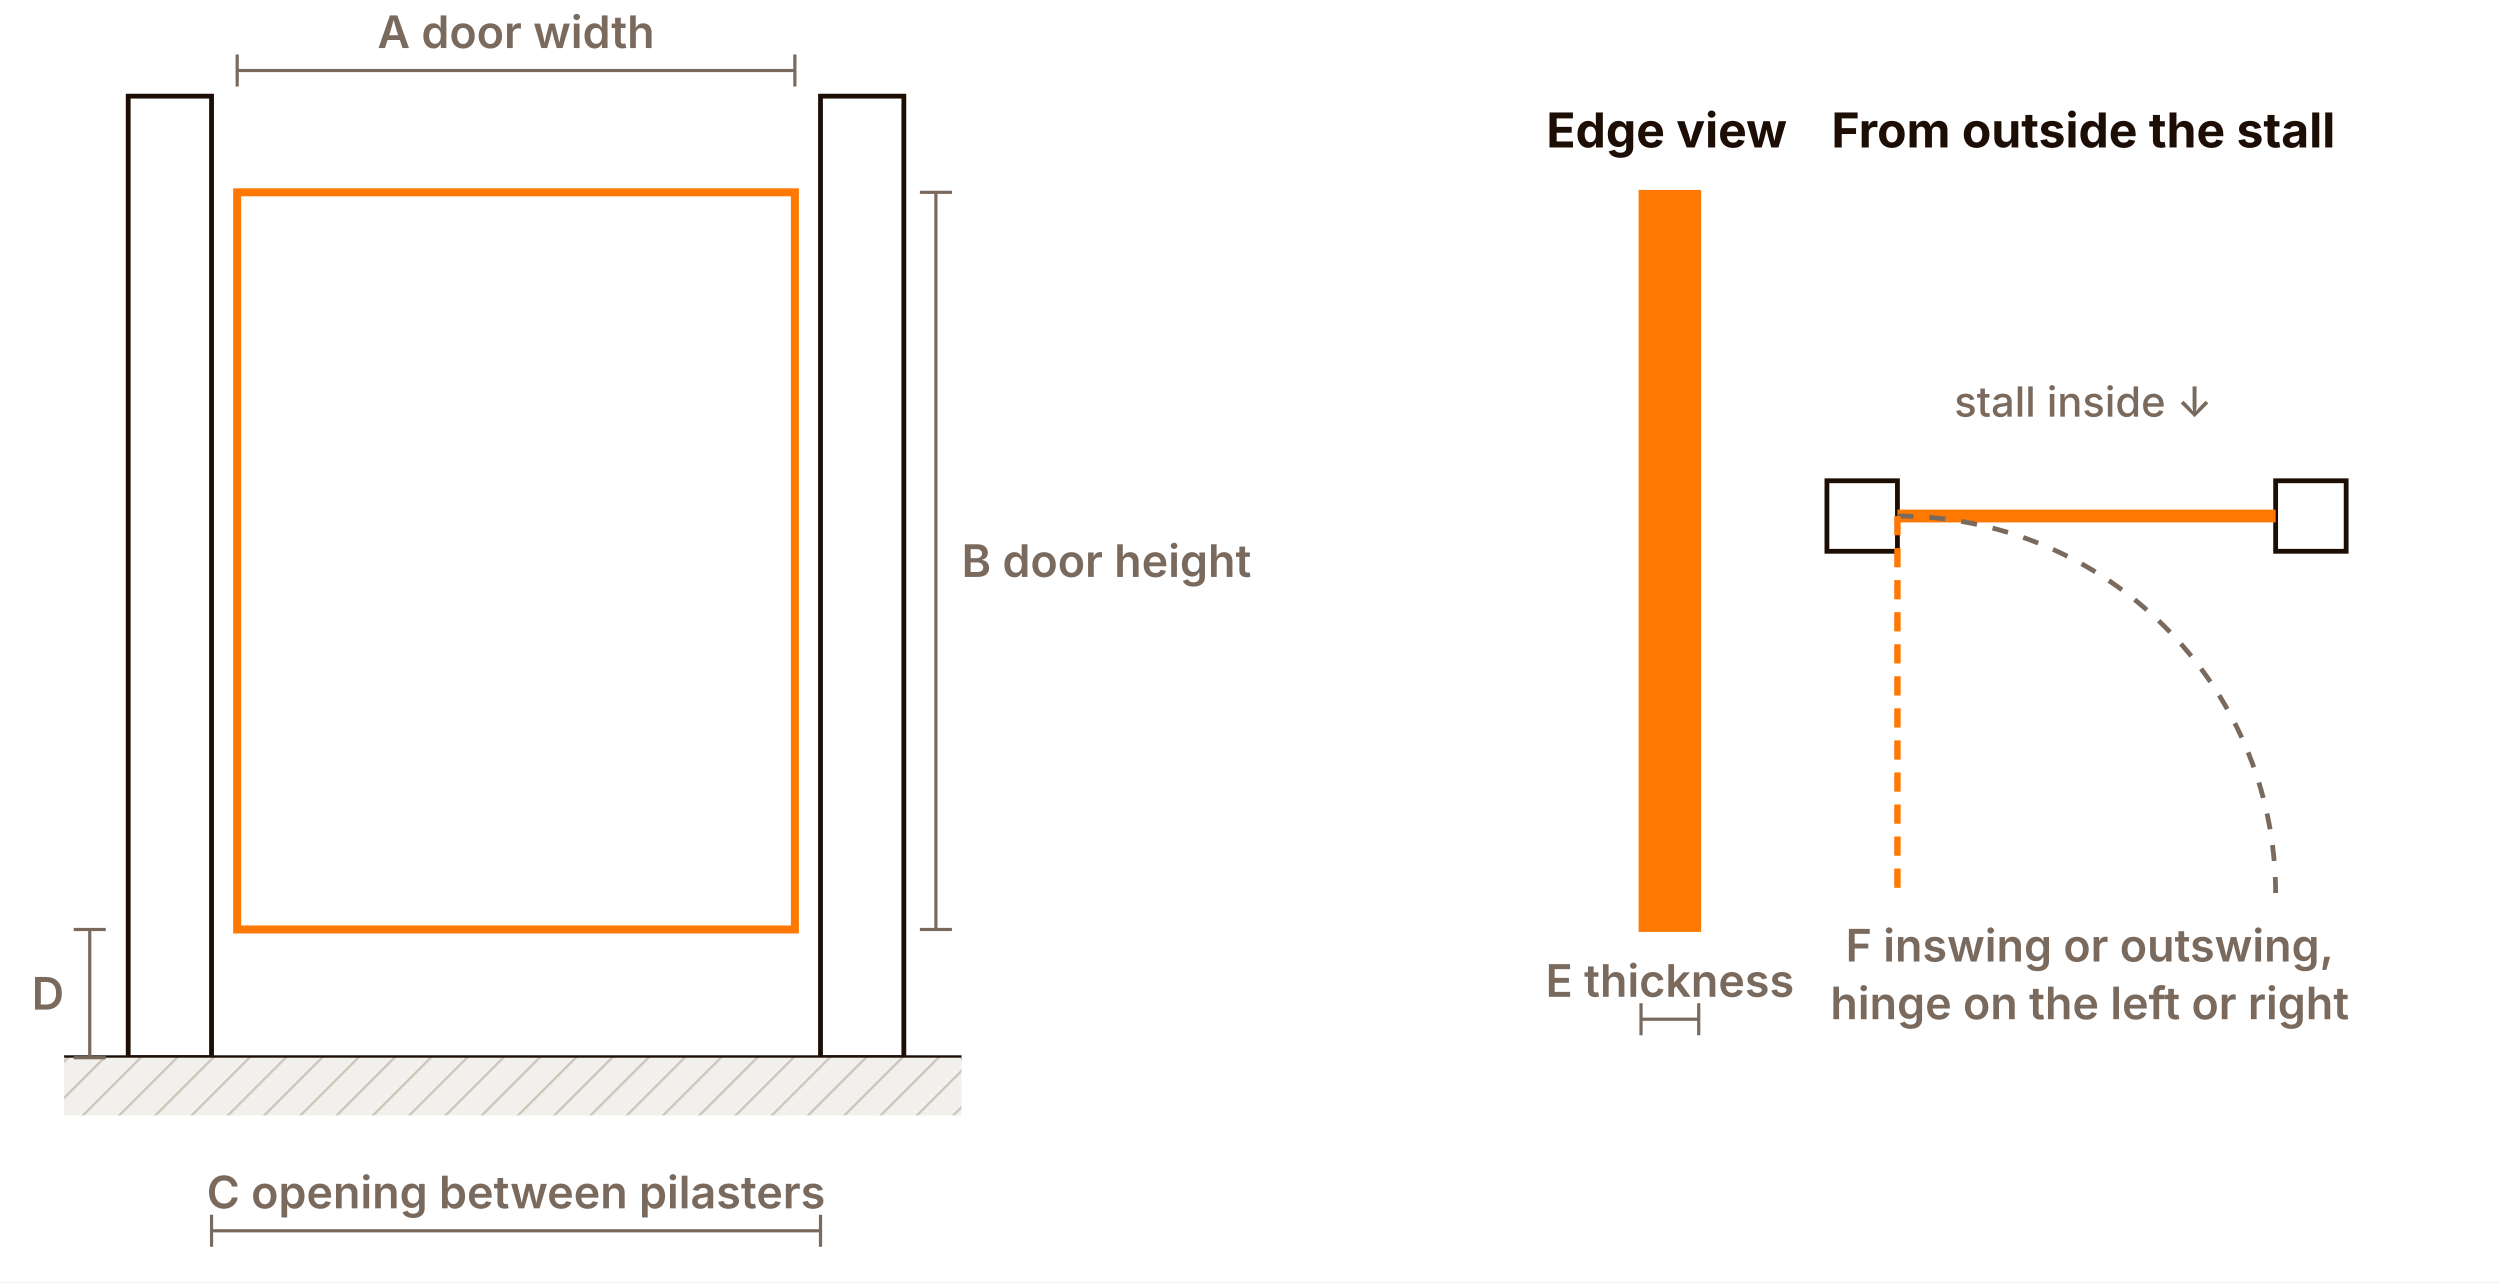
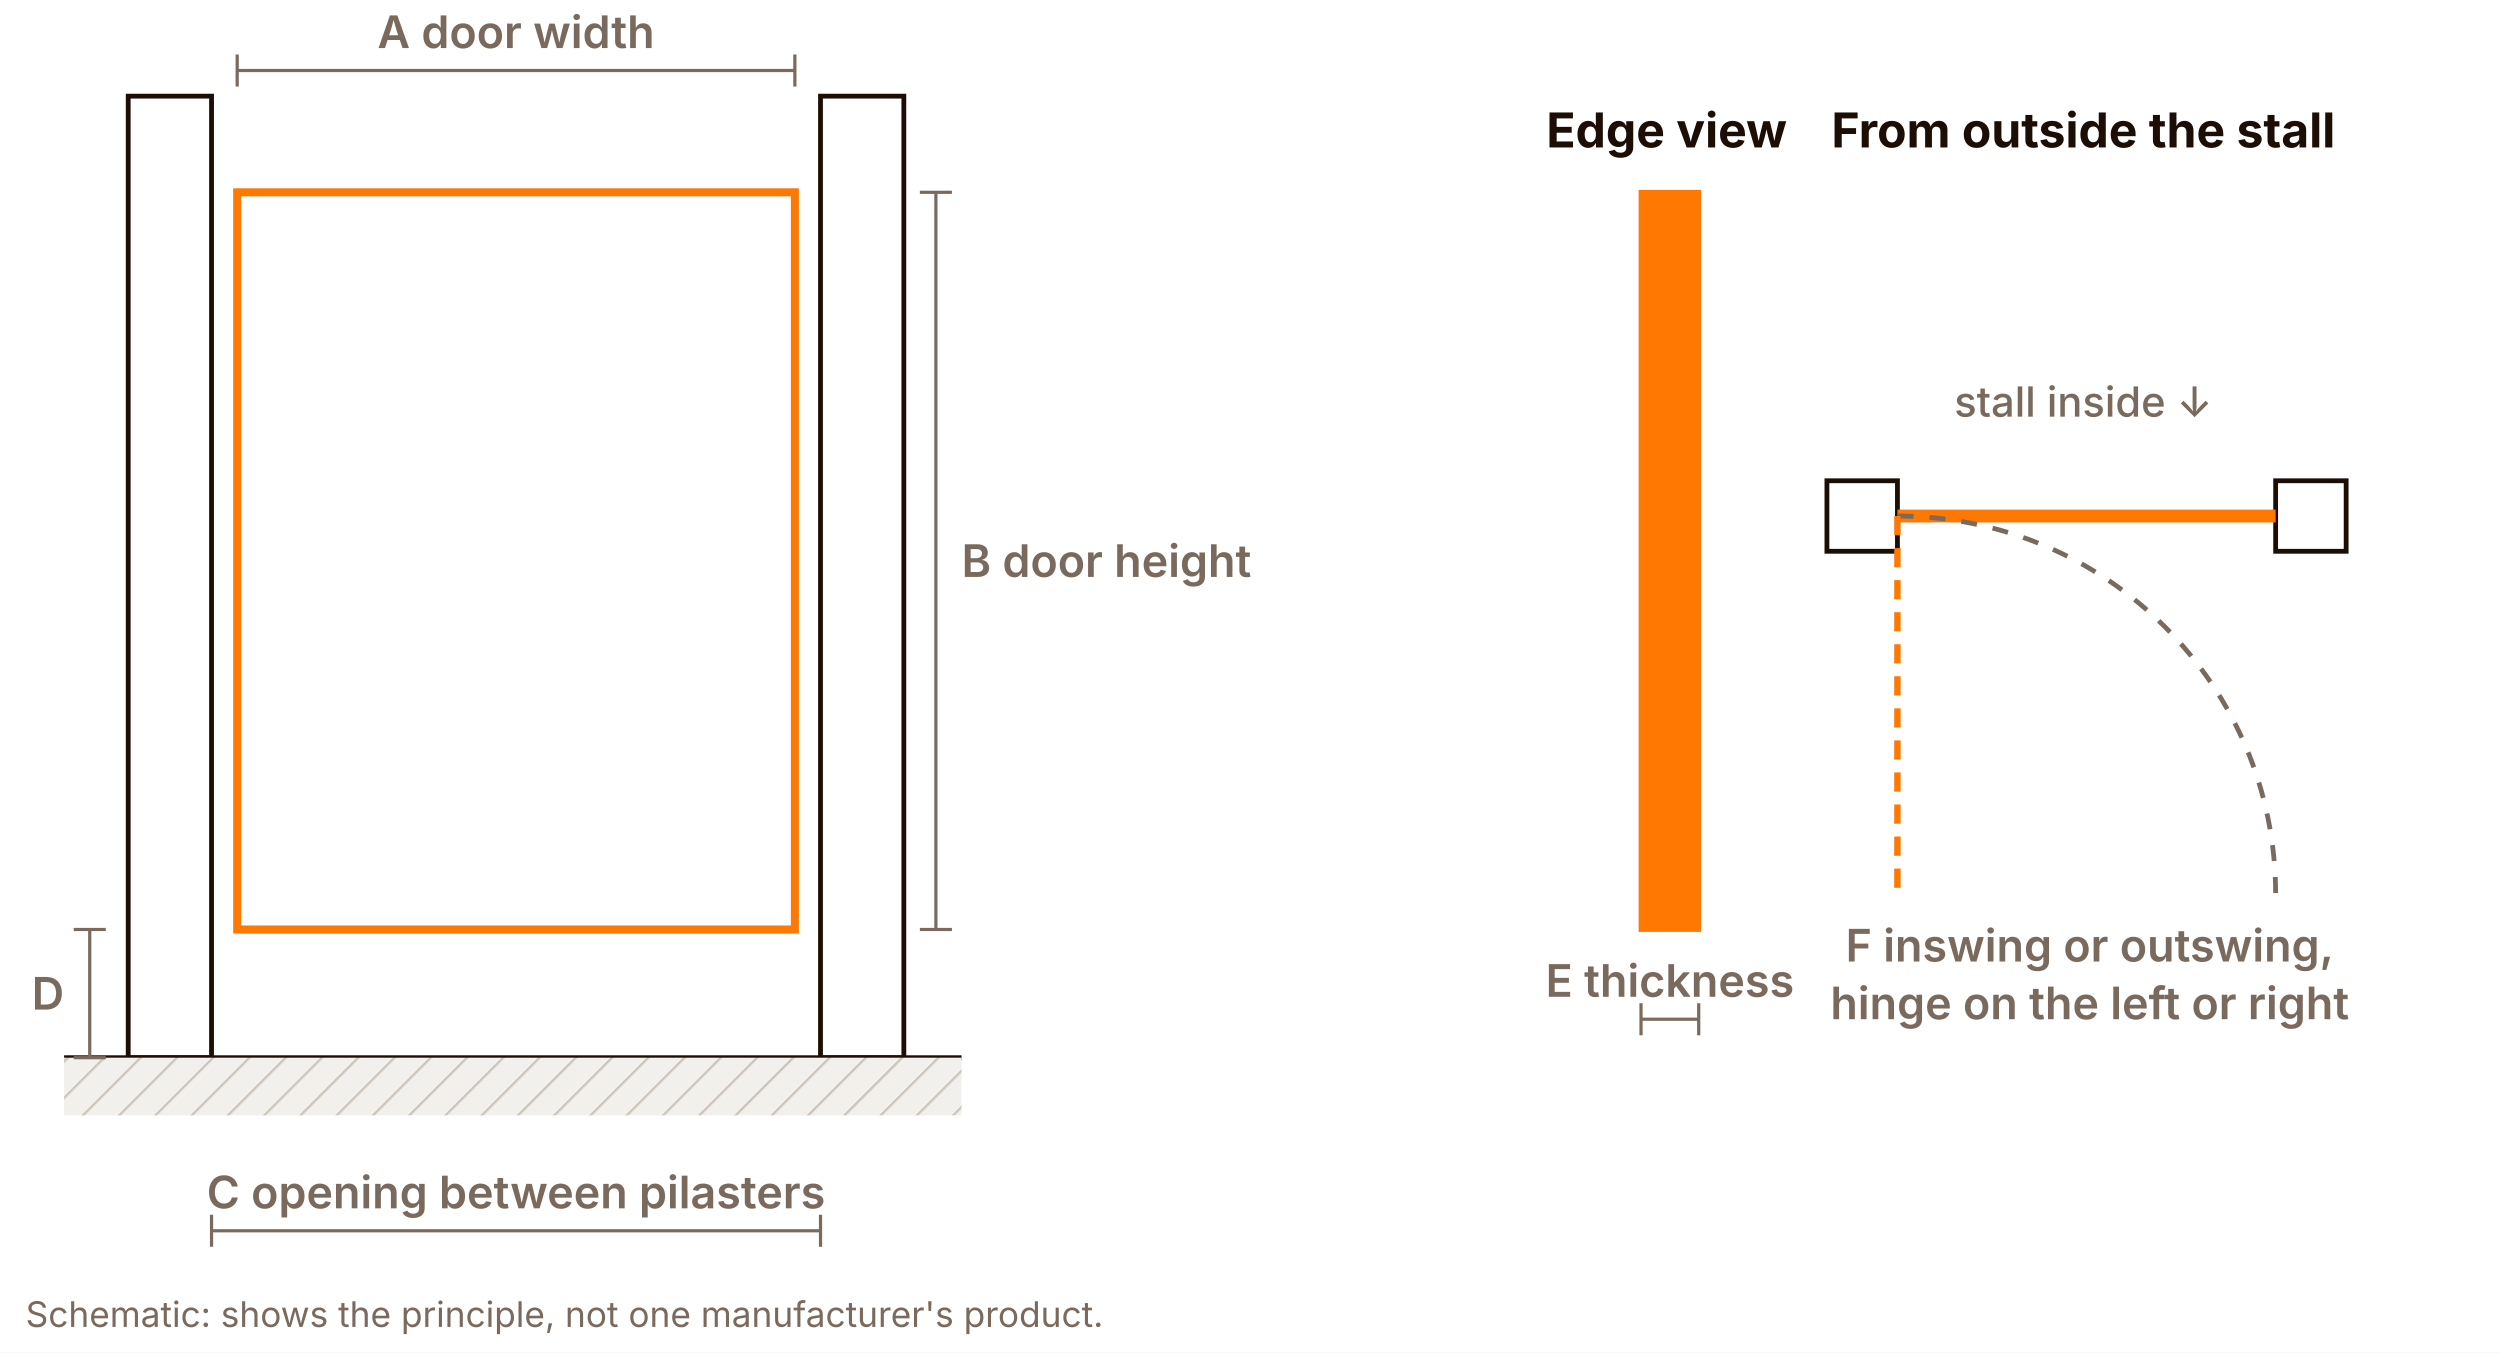
- <svg xmlns="http://www.w3.org/2000/svg" viewBox="0 0 780 400" width="780" height="400" role="img" aria-labelledby="t-measure-replacement-door d-measure-replacement-door" font-family="Inter, ui-sans-serif, system-ui, sans-serif">
+ <svg xmlns="http://www.w3.org/2000/svg" viewBox="0 0 780 422" width="780" height="422" role="img" aria-labelledby="t-measure-replacement-door d-measure-replacement-door" font-family="Inter, ui-sans-serif, system-ui, sans-serif">
  <defs>
    <pattern id="hatch-measure-replacement-door" width="8" height="8" patternUnits="userSpaceOnUse" patternTransform="rotate(45)">
      <rect width="8" height="8" fill="#f2f0ec" />
      <line x1="0" y1="0" x2="0" y2="8" stroke="#cfc7bc" stroke-width="1.5" />
    </pattern>
    <marker id="tick-measure-replacement-door" viewBox="0 0 10 10" refX="5" refY="5" markerWidth="8" markerHeight="8" orient="auto">
      <path d="M2 8 L8 2" stroke="#7a6a5e" stroke-width="1.5" />
    </marker>
  </defs>
-   <rect width="780" height="400" fill="#ffffff" />
+   <rect width="780" height="422" fill="#ffffff" />
  <rect x="40" y="30" width="26" height="300" fill="#ffffff" stroke="#1c0e05" stroke-width="1.5" />
  <rect x="256" y="30" width="26" height="300" fill="#ffffff" stroke="#1c0e05" stroke-width="1.5" />
  <rect x="74" y="60" width="174" height="230" fill="#ffffff" stroke="#1c0e05" stroke-width="1.5" />
  <rect x="74" y="60" width="174" height="230" fill="none" stroke="#fe7802" stroke-width="2.5" />
  <line x1="20" y1="330" x2="300" y2="330" stroke="#1c0e05" stroke-width="1.5" />
  <rect x="20" y="330" width="280" height="18" fill="url(#hatch-measure-replacement-door)" stroke="none" stroke-width="1.5" />
  <line x1="74" y1="22" x2="248" y2="22" stroke="#7a6a5e" stroke-width="1" />
  <line x1="74" y1="17" x2="74" y2="27" stroke="#7a6a5e" stroke-width="1" />
  <line x1="248" y1="17" x2="248" y2="27" stroke="#7a6a5e" stroke-width="1" />
  <text x="161" y="15" font-size="14" font-weight="600" fill="#7a6a5e" text-anchor="middle">A  door width</text>
  <line x1="292" y1="60" x2="292" y2="290" stroke="#7a6a5e" stroke-width="1" />
  <line x1="287" y1="60" x2="297" y2="60" stroke="#7a6a5e" stroke-width="1" />
  <line x1="287" y1="290" x2="297" y2="290" stroke="#7a6a5e" stroke-width="1" />
  <text x="300" y="180" font-size="14" font-weight="600" fill="#7a6a5e" text-anchor="start">B  door height</text>
  <line x1="66" y1="384" x2="256" y2="384" stroke="#7a6a5e" stroke-width="1" />
  <line x1="66" y1="379" x2="66" y2="389" stroke="#7a6a5e" stroke-width="1" />
  <line x1="256" y1="379" x2="256" y2="389" stroke="#7a6a5e" stroke-width="1" />
  <text x="161" y="377" font-size="14" font-weight="600" fill="#7a6a5e" text-anchor="middle">C  opening between pilasters</text>
  <line x1="28" y1="290" x2="28" y2="330" stroke="#7a6a5e" stroke-width="1" />
  <line x1="23" y1="290" x2="33" y2="290" stroke="#7a6a5e" stroke-width="1" />
  <line x1="23" y1="330" x2="33" y2="330" stroke="#7a6a5e" stroke-width="1" />
  <text x="20" y="315" font-size="14" font-weight="600" fill="#7a6a5e" text-anchor="end">D</text>
  <text x="520" y="46" font-size="15" font-weight="700" fill="#1c0e05" text-anchor="middle">Edge view</text>
  <rect x="512" y="60" width="18" height="230" fill="#fe7802" stroke="#fe7802" stroke-width="1.5" />
  <line x1="512" y1="318" x2="530" y2="318" stroke="#7a6a5e" stroke-width="1" />
  <line x1="512" y1="313" x2="512" y2="323" stroke="#7a6a5e" stroke-width="1" />
  <line x1="530" y1="313" x2="530" y2="323" stroke="#7a6a5e" stroke-width="1" />
  <text x="521" y="311" font-size="14" font-weight="600" fill="#7a6a5e" text-anchor="middle">E  thickness</text>
  <text x="650" y="46" font-size="15" font-weight="700" fill="#1c0e05" text-anchor="middle">From outside the stall</text>
  <rect x="570" y="150" width="22" height="22" fill="#ffffff" stroke="#1c0e05" stroke-width="1.5" />
  <rect x="710" y="150" width="22" height="22" fill="#ffffff" stroke="#1c0e05" stroke-width="1.5" />
  <line x1="592" y1="161" x2="710" y2="161" stroke="#fe7802" stroke-width="4" />
  <path d="M592 161 A118 118 0 0 1 710 279" fill="none" stroke="#7a6a5e" stroke-dasharray="5 5" stroke-width="1.5" />
  <line x1="592" y1="161" x2="592" y2="279" stroke="#fe7802" stroke-width="2" stroke-dasharray="6 4" />
  <text x="652" y="300" font-size="14" font-weight="600" fill="#7a6a5e" text-anchor="middle">F  inswing or outswing,</text>
  <text x="652" y="318" font-size="14" font-weight="600" fill="#7a6a5e" text-anchor="middle">hinge on the left or right</text>
  <text x="650" y="130" font-size="13" font-weight="500" fill="#7a6a5e" text-anchor="middle">stall inside ↓</text>
+   <text x="8" y="414" font-size="11" fill="#7a6a5e">Schematic: shows the principle, not one manufacturer's product.</text>
</svg>
